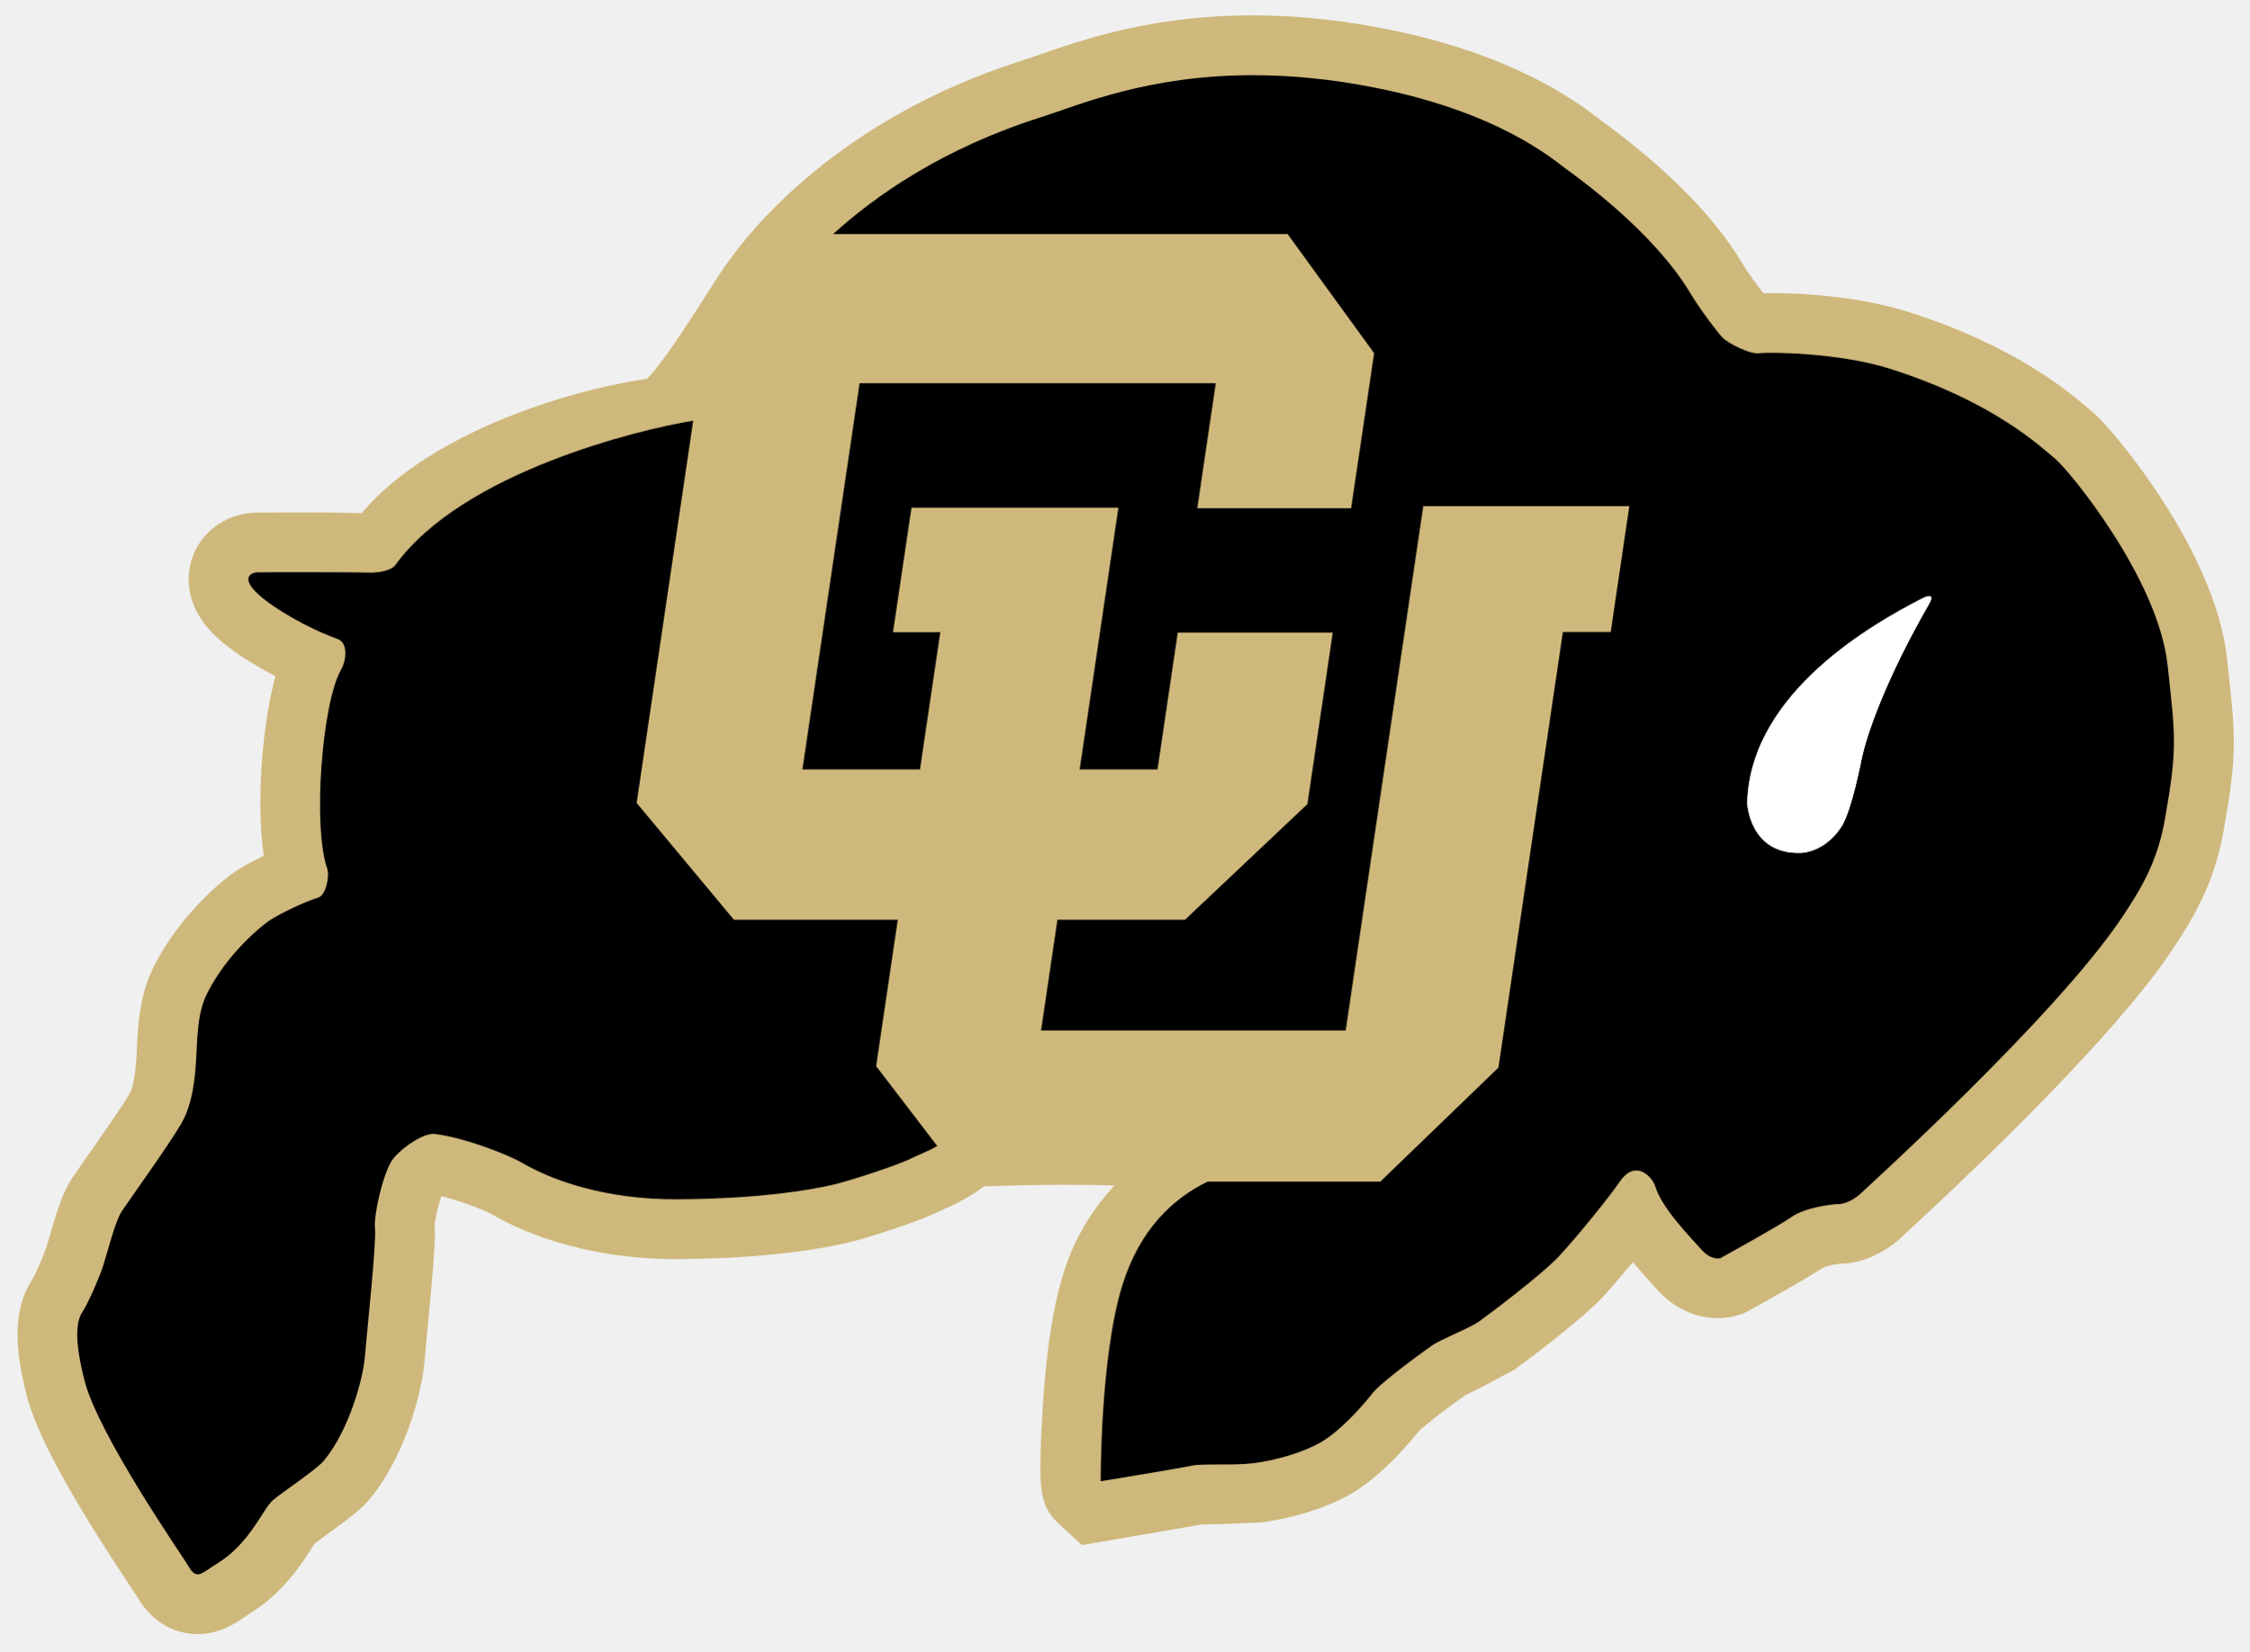
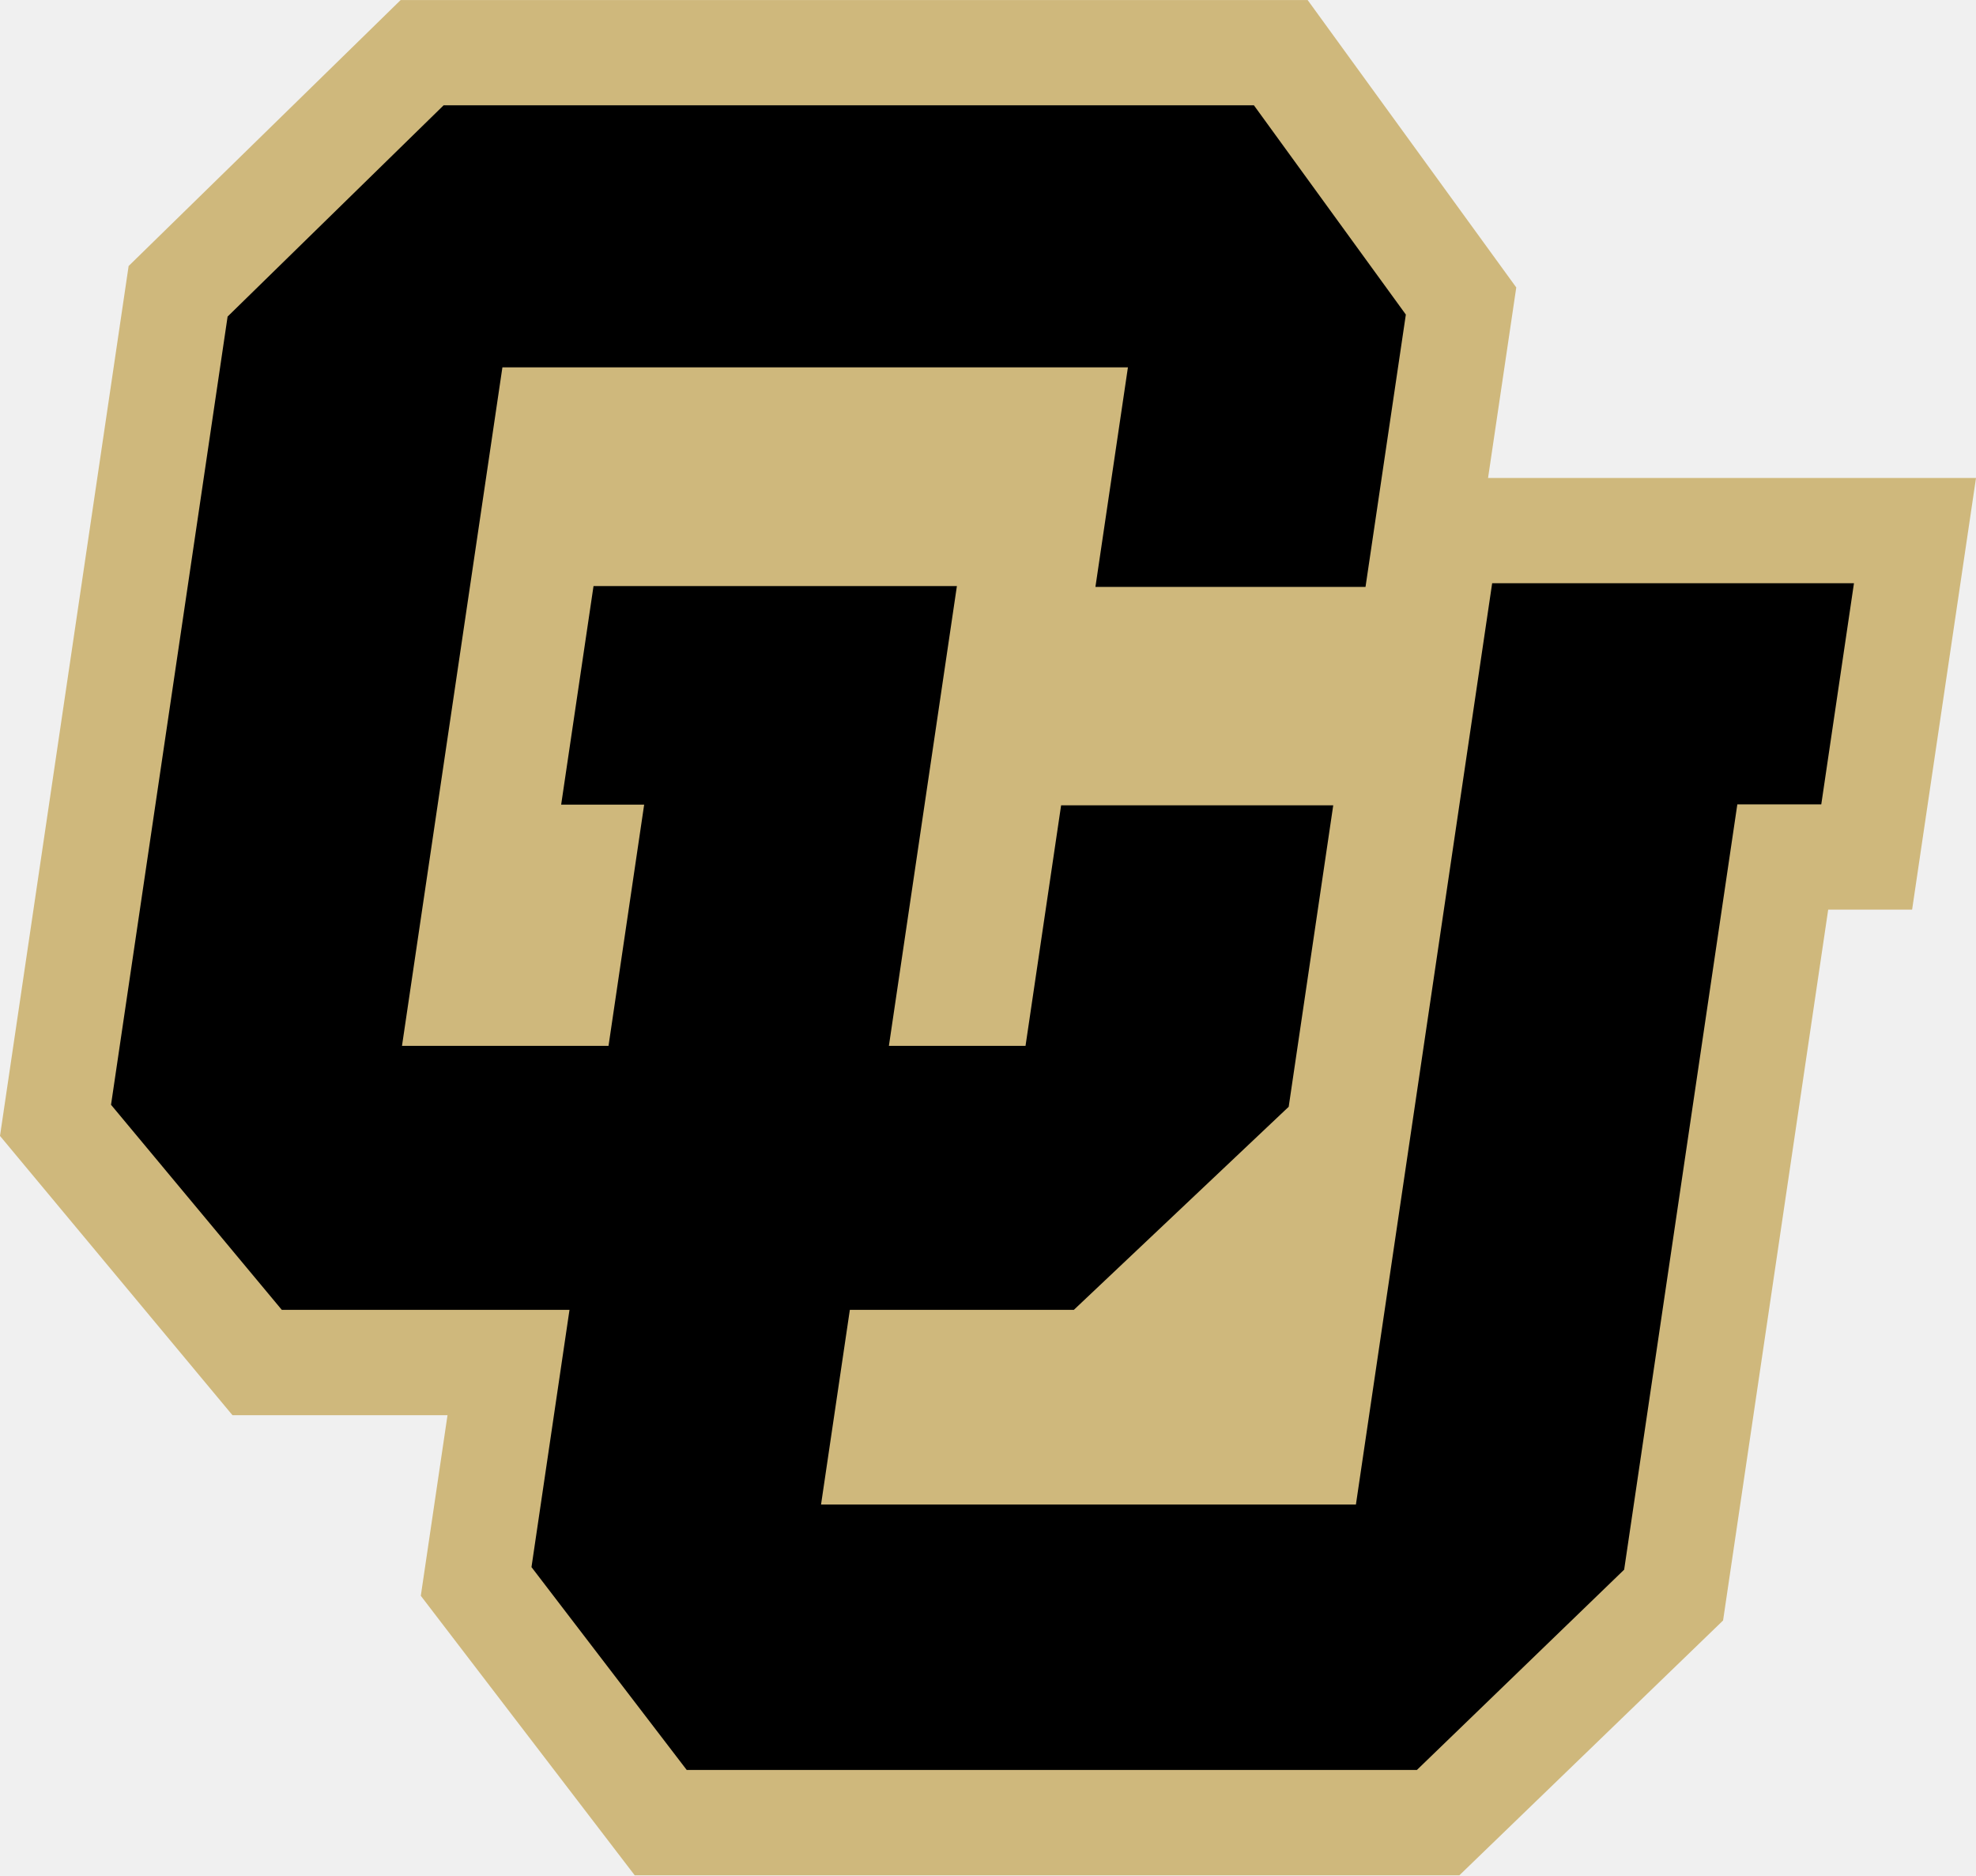
- <svg xmlns="http://www.w3.org/2000/svg" xml:space="preserve" height="100.88" viewBox="0 0 137.325 100.88" width="137.33" version="1.1">
-   <g transform="matrix(1.25 0 0 -1.25 -593.19 735.42)">
-     <g style="" transform="translate(.85552 .85552)">
-       <path d="m524.5 584.82-0.846-0.286c-9.086-2.882-13.402-8.432-14.393-9.861-0.341-0.34-2.808-4.56-3.966-5.711-2.854-0.36-10.337-2.291-13.94-6.561-2.049 0.075-5.304 0.024-5.34 0.023-1.335-0.097-2.481-0.948-2.919-2.166-0.085-0.235-0.186-0.618-0.186-1.088 0-0.77 0.272-1.783 1.333-2.794 0.668-0.639 1.752-1.34 2.907-1.942-0.47-1.725-0.739-4.044-0.739-6.167 0-0.936 0.058-1.818 0.166-2.606-0.517-0.251-1.015-0.518-1.345-0.739-0.807-0.546-2.485-2.002-3.657-4-0.745-1.272-1.094-2.255-1.197-4.705-0.016-0.418-0.071-1.688-0.359-2.19-0.35-0.608-1.517-2.273-2.144-3.168l-0.669-0.967c-0.461-0.695-0.751-1.647-1.111-2.912l-0.139-0.466c-0.113-0.346-0.531-1.313-0.691-1.575-0.525-0.796-0.714-1.715-0.714-2.663 0-0.976 0.197-1.983 0.43-2.924 0.605-2.449 3.054-6.34 5.121-9.456l0.278-0.42-0.059 0.099c0.55-0.998 1.313-1.622 2.271-1.856 1.428-0.346 2.475 0.358 2.978 0.695l0.25 0.165c1.676 1.029 2.58 2.436 3.117 3.276 0 0 0.071 0.107 0.135 0.204 0.212 0.156 0.562 0.415 0.562 0.415 1.04 0.752 1.698 1.239 2.14 1.776 1.7 2.063 2.527 5.177 2.65 6.654l0.114 1.224c0.3 3.111 0.402 4.41 0.402 5.118 0 0.262-0.014 0.441-0.038 0.604 0-0.006 0.02-0.275 0.02-0.275 0.014 0.291 0.181 1.023 0.33 1.454 0.915-0.226 2.097-0.675 2.467-0.889 1.131-0.666 4.287-2.209 9.085-2.187 5.27 0.027 8.137 0.738 8.89 0.954 1.088 0.314 3.111 0.973 3.92 1.402l-0.07-0.035 0.145 0.063c0.556 0.245 1.354 0.616 2.08 1.172 2.747 0.091 4.826 0.091 6.359 0.039-0.925-1.009-1.814-2.303-2.369-3.931-0.577-1.686-0.953-3.994-1.124-6.859-0.075-1.266-0.123-2.211-0.123-2.942 0-1.639 0.243-2.194 0.977-2.869l1.056-0.971 5.981 1.03c-0.005 0-0.131-0.023-0.131-0.023l0.852 0.015 2.053 0.084c1.274 0.163 3.127 0.634 4.511 1.472 1.499 0.91 2.852 2.568 3.164 2.961 0.351 0.361 1.792 1.442 2.313 1.8 0.058 0.025 0.625 0.299 0.625 0.299l1.753 0.931c0.032 0.021 3.17 2.309 4.359 3.595 0.376 0.411 0.904 1.03 1.432 1.669 0.296-0.357 0.602-0.705 0.91-1.046l0.23-0.254c1.329-1.509 3.016-1.632 4.062-1.278l0.244 0.083 0.226 0.124c0.868 0.477 2.867 1.589 3.641 2.11 0.166 0.072 0.608 0.165 0.813 0.177h0.004c1.244 0 2.435 0.734 3.061 1.366-0.052-0.051 0.145 0.13 0.145 0.13 3.646 3.363 10.178 9.623 12.968 13.779 1.301 1.937 2.139 3.535 2.568 5.971 0.632 3.574 0.573 4.469 0.222 7.685l-0.068 0.633c-0.579 5.347-5.693 11.345-6.545 12.035l-0.157 0.133c-0.997 0.856-3.643 3.127-8.894 4.79-2.508 0.796-5.614 0.945-7.028 0.902-0.018 0.008-0.03 0.013-0.047 0.023-0.234 0.3-0.739 0.984-1.011 1.443-1.357 2.27-3.644 4.593-6.799 6.906l-0.08 0.06c-0.001 0-0.133 0.101-0.133 0.101-1.013 0.776-4.096 3.136-10.371 4.38-8.485 1.682-13.971-0.22-16.918-1.242" fill-rule="evenodd" fill="#cfb87c" />
-       <path d="m75.551 3.641c-6.538-0.021-10.759 1.838-13.071 2.572-5.968 1.891-10.081 4.771-12.68 7.135h27.754l5.281 7.275-1.404 9.469h-9.393l1.129-7.635h-21.75l-3.492 23.592h7.18l1.24-8.387h-2.887l1.127-7.6h12.635l-2.365 15.986h4.754l1.236-8.359h9.465l-1.549 10.479-7.473 7.062h-7.791l-1 6.768h18.602l4.738-32.033h12.582l-1.137 7.686h-2.92l-3.936 26.611-7.211 6.965h-10.545c-2.138 1.039-4.152 2.932-5.209 6.334-1.359 4.37-1.322 11.969-1.322 11.969s4.825-0.788 5.525-0.945 2.567-0.001 3.814-0.158c1.245-0.156 3.034-0.629 4.203-1.338 1.165-0.709 2.49-2.205 3.035-2.912 0.545-0.709 3.269-2.678 3.738-2.994 0.466-0.315 2.256-1.026 2.801-1.42 0.542-0.393 3.813-2.834 4.904-4.014 1.089-1.181 3.061-3.607 3.656-4.49 1.012-1.495 2.038-0.245 2.18 0.24 0.389 1.336 2.178 3.149 2.801 3.856 0.624 0.711 1.168 0.555 1.168 0.555s3.58-1.969 4.357-2.522 2.416-0.787 2.881-0.787c0.47 0 1.091-0.395 1.324-0.629 0.234-0.237 11.829-10.712 15.955-16.854 1.364-2.03 2.21-3.597 2.647-6.064 0.777-4.409 0.624-5.039 0.156-9.371-0.576-5.339-6.073-11.97-6.85-12.6-0.779-0.63-3.657-3.467-10.117-5.514-3.101-0.983-7.394-1.023-7.939-0.943-0.616 0.086-1.948-0.63-2.26-0.945-0.309-0.318-1.397-1.76-1.945-2.678-2.249-3.778-6.765-7.009-7.619-7.638-0.858-0.63-4.127-3.467-11.676-4.963-2.709-0.537-5.145-0.753-7.324-0.76zm-34.293 21.105c-3.176 0.509-14.056 3.111-18.188 8.818-0.265 0.369-1.149 0.489-1.635 0.459-0.426-0.025-6.567-0.03-6.84-0.012-0.274 0.02-0.995 0.295 0.039 1.277 0.907 0.868 3.053 2.128 4.908 2.791 0.655 0.235 0.54 1.317 0.207 1.889-1.147 1.998-1.751 9.577-0.828 12.182 0.129 0.366-0.064 1.584-0.572 1.732-0.726 0.209-2.336 0.971-2.957 1.391-0.624 0.42-2.327 1.88-3.463 3.82-0.621 1.062-0.897 1.691-1 4.188-0.061 1.472-0.207 3.151-0.934 4.408-0.726 1.262-3.218 4.725-3.633 5.357-0.416 0.629-0.933 2.729-1.143 3.357-0.207 0.632-0.884 2.224-1.272 2.811-0.621 0.943-0.132 3.055 0.133 4.121 0.829 3.357 6.104 10.929 6.33 11.338 0.519 0.945 0.805 0.487 1.764-0.105 2.05-1.259 2.801-3.36 3.424-3.885 0.621-0.522 2.667-1.874 3.113-2.414 1.558-1.89 2.387-5.04 2.492-6.301 0.104-1.26 0.727-7.138 0.623-7.875-0.105-0.734 0.518-3.567 1.143-4.305 0.62-0.735 1.861-1.538 2.488-1.471 1.686 0.184 4.42 1.221 5.346 1.76 1.79 1.052 5.059 2.254 9.494 2.232 5.293-0.026 8.729-0.65 10.119-1.053 1.635-0.471 3.657-1.18 4.203-1.469 0.201-0.106 0.893-0.371 1.543-0.732l-3.735-4.881 1.322-8.944h-10.006l-5.939-7.133 3.453-23.352z" fill-rule="evenodd" transform="matrix(.8 0 0 -.8 474.55 586.72)" />
-       <path d="m563.64 547.07c-0.829-1.259-1.948-1.263-1.948-1.263-2.535-0.11-2.647 2.423-2.647 2.423 0.132 5.47 6.329 8.855 8.478 9.973 0 0 0.801 0.458 0.401-0.24-2.069-3.603-3.011-6.276-3.282-7.533 0 0-0.488-2.574-1.002-3.36" fill="#fff" />
-       <path d="m563.64 547.07c-0.829-1.259-1.948-1.263-1.948-1.263-2.535-0.11-2.646 2.423-2.646 2.423 0.131 5.47 6.329 8.855 8.477 9.973 0 0 0.801 0.458 0.401-0.24-2.069-3.603-3.012-6.276-3.283-7.533 0 0-0.487-2.574-1.001-3.36" fill="#fff" />
-     </g>
-   </g>
+ <svg xmlns="http://www.w3.org/2000/svg" width="214.9" height="203.91" viewBox="0 0 71.633 67.967">
+   <path fill="#cfb87c" d="M 67.209 17.323 L 53.944 17.323 L 54.967 10.417 L 47.404 7.664e-05 L 45.457 7.664e-05 L 14.525 7.664e-05 L 4.663 9.64 L 0 41.169 L 8.427 51.291 L 16.223 51.291 C 15.665 55.057 15.255 57.837 15.255 57.837 L 23.009 67.967 L 52.905 67.967 L 62.464 58.732 C 62.464 58.732 65.524 38.043 66.275 32.967 L 69.317 32.967 L 71.633 17.323 Z" />
+   <path d="M 54.093 21.138 L 49.154 54.529 L 29.764 54.529 L 30.808 47.474 L 38.928 47.474 L 46.717 40.113 L 48.332 29.186 L 38.467 29.186 L 37.177 37.904 L 32.224 37.904 L 34.689 21.241 L 21.516 21.241 L 20.343 29.161 L 23.352 29.161 L 22.06 37.904 L 14.573 37.904 L 18.213 13.313 L 40.889 13.313 L 39.711 21.27 L 49.502 21.27 L 50.964 11.4 L 45.457 3.816 L 16.081 3.816 L 8.251 11.472 L 4.025 40.04 L 10.216 47.474 L 20.645 47.474 L 19.267 56.797 L 24.895 64.15 L 51.364 64.15 L 58.878 56.89 L 62.981 29.152 L 66.024 29.152 L 67.209 21.138 Z" />
</svg>
